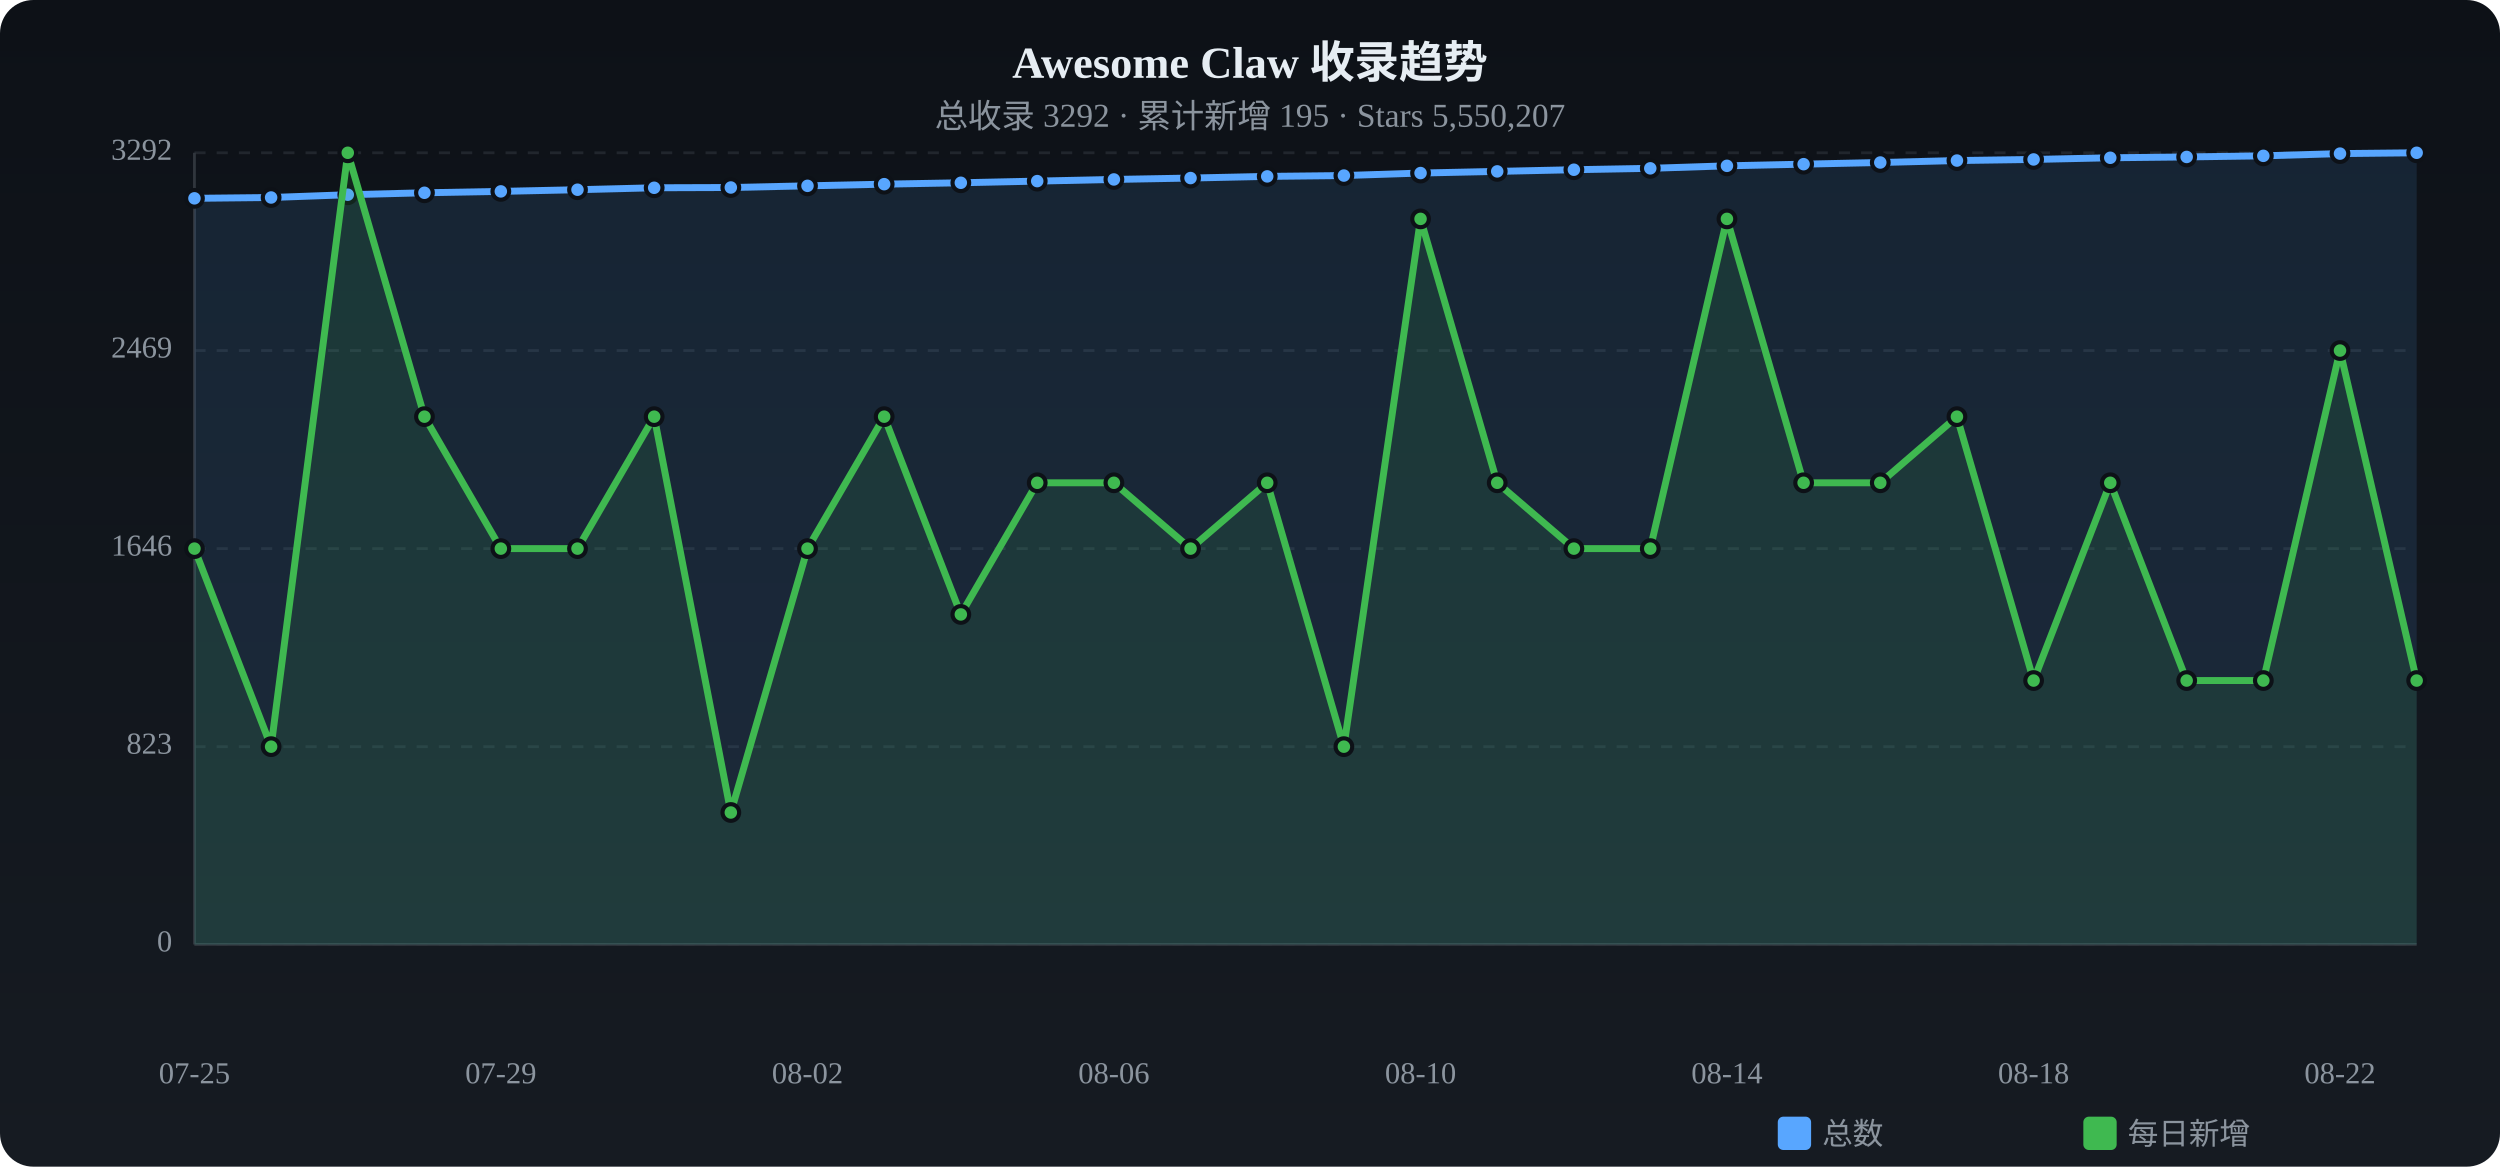
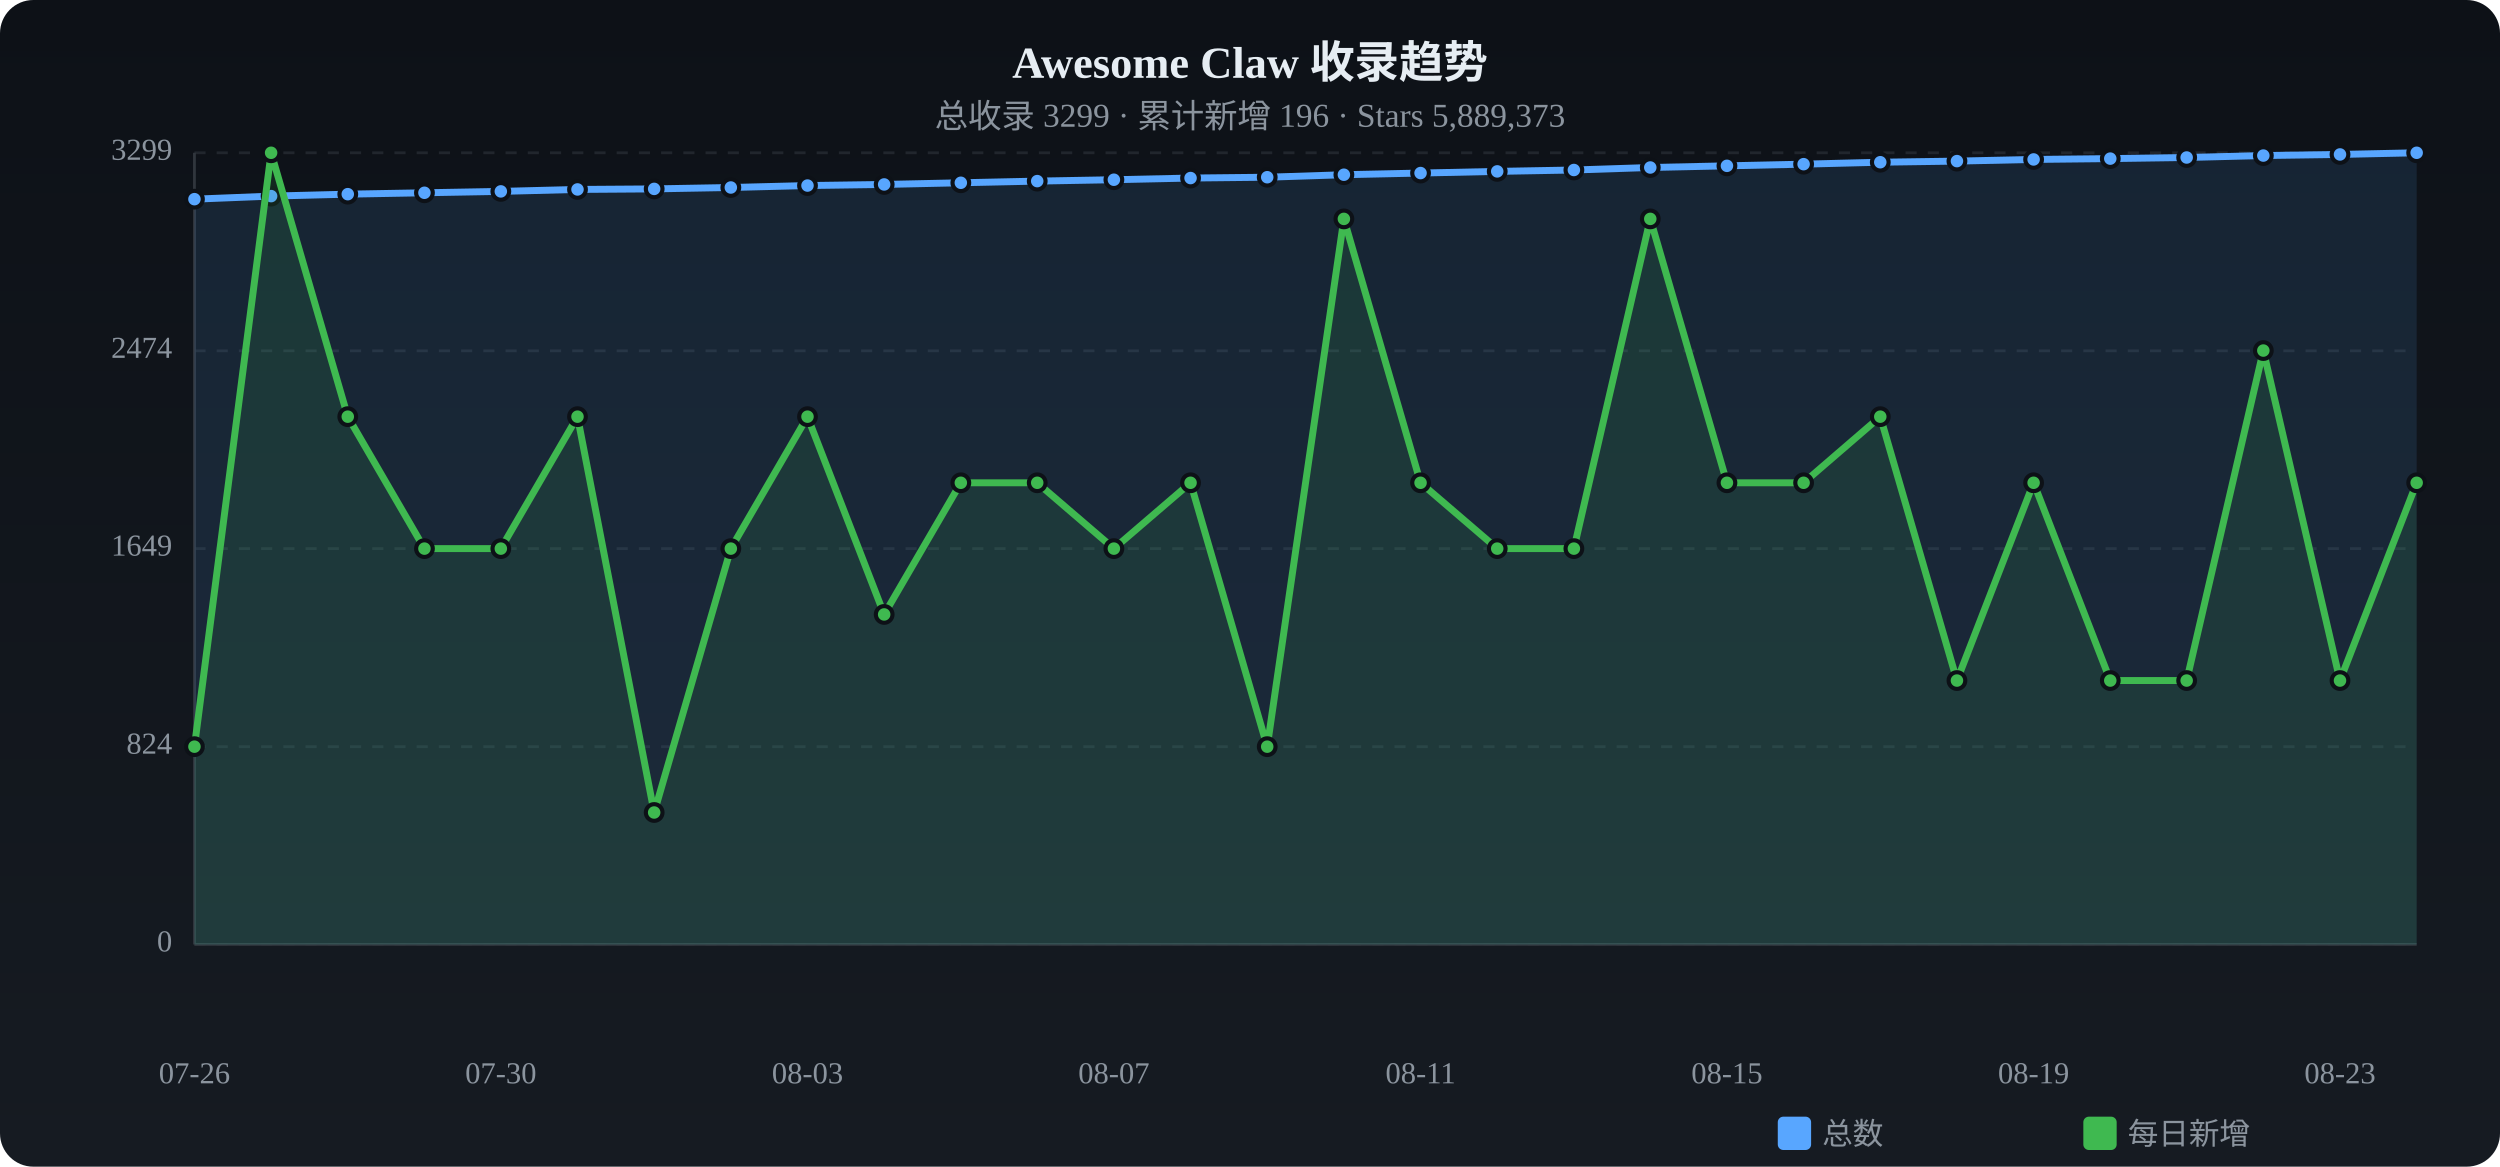
<svg xmlns="http://www.w3.org/2000/svg" viewBox="0 0 900 420" width="900" height="420">
  <defs>
    <linearGradient id="tbg" x1="0%" y1="0%" x2="0%" y2="100%">
      <stop offset="0%" stop-color="#0d1117" />
      <stop offset="100%" stop-color="#161b22" />
    </linearGradient>
  </defs>
  <rect width="900" height="420" rx="12" fill="url(#tbg)" />
  <text x="450.0" y="28" text-anchor="middle" fill="#e6edf3" font-size="16" font-weight="bold">Awesome Claw 收录趋势</text>
-   <text x="450.0" y="46" text-anchor="middle" fill="#8b949e" font-size="12">总收录 3292 · 累计新增 195 · Stars 5,550,207</text>
+   <text x="450.0" y="46" text-anchor="middle" fill="#8b949e" font-size="12">总收录 3299 · 累计新增 196 · Stars 5,889,373</text>
  <text x="62" y="340.0" text-anchor="end" fill="#8b949e" font-size="11" dominant-baseline="middle">0</text>
  <line x1="70" y1="340.0" x2="870" y2="340.0" stroke="#21262d" stroke-dasharray="4 4" />
-   <text x="62" y="268.8" text-anchor="end" fill="#8b949e" font-size="11" dominant-baseline="middle">823</text>
+   <text x="62" y="268.8" text-anchor="end" fill="#8b949e" font-size="11" dominant-baseline="middle">824</text>
  <line x1="70" y1="268.8" x2="870" y2="268.8" stroke="#21262d" stroke-dasharray="4 4" />
-   <text x="62" y="197.5" text-anchor="end" fill="#8b949e" font-size="11" dominant-baseline="middle">1646</text>
+   <text x="62" y="197.5" text-anchor="end" fill="#8b949e" font-size="11" dominant-baseline="middle">1649</text>
  <line x1="70" y1="197.5" x2="870" y2="197.5" stroke="#21262d" stroke-dasharray="4 4" />
-   <text x="62" y="126.2" text-anchor="end" fill="#8b949e" font-size="11" dominant-baseline="middle">2469</text>
-   <line x1="70" y1="126.2" x2="870" y2="126.2" stroke="#21262d" stroke-dasharray="4 4" />
-   <text x="62" y="55.0" text-anchor="end" fill="#8b949e" font-size="11" dominant-baseline="middle">3292</text>
+   <text x="62" y="126.3" text-anchor="end" fill="#8b949e" font-size="11" dominant-baseline="middle">2474</text>
+   <line x1="70" y1="126.3" x2="870" y2="126.3" stroke="#21262d" stroke-dasharray="4 4" />
+   <text x="62" y="55.0" text-anchor="end" fill="#8b949e" font-size="11" dominant-baseline="middle">3299</text>
  <line x1="70" y1="55.0" x2="870" y2="55.0" stroke="#21262d" stroke-dasharray="4 4" />
  <line x1="70" y1="55" x2="70" y2="340" stroke="#30363d" />
  <line x1="70" y1="340" x2="870" y2="340" stroke="#30363d" />
-   <path d="M70.0,71.4 L97.6,71.1 L125.2,70.1 L152.8,69.4 L180.3,68.9 L207.9,68.3 L235.5,67.6 L263.1,67.5 L290.7,66.9 L318.3,66.3 L345.9,65.8 L373.4,65.2 L401.0,64.6 L428.6,64.1 L456.2,63.5 L483.8,63.2 L511.4,62.3 L539.0,61.7 L566.6,61.1 L594.1,60.6 L621.7,59.7 L649.3,59.1 L676.9,58.5 L704.5,57.8 L732.1,57.4 L759.7,56.8 L787.2,56.5 L814.8,56.1 L842.4,55.3 L870.0,55.0 L870.0,340 L70.0,340 Z" fill="#58a6ff" opacity="0.12" />
-   <polyline points="70.0,71.4 97.6,71.1 125.2,70.1 152.8,69.4 180.3,68.9 207.9,68.3 235.5,67.6 263.1,67.5 290.7,66.9 318.3,66.3 345.9,65.8 373.4,65.2 401.0,64.6 428.6,64.1 456.2,63.5 483.8,63.2 511.4,62.3 539.0,61.7 566.6,61.1 594.1,60.6 621.7,59.7 649.3,59.1 676.9,58.5 704.5,57.8 732.1,57.4 759.7,56.8 787.2,56.5 814.8,56.1 842.4,55.3 870.0,55.0" fill="none" stroke="#58a6ff" stroke-width="2.5" stroke-linecap="round" stroke-linejoin="round" />
-   <circle cx="70.0" cy="71.4" r="3" fill="#58a6ff" stroke="#0d1117" stroke-width="1.5" />
-   <circle cx="97.6" cy="71.1" r="3" fill="#58a6ff" stroke="#0d1117" stroke-width="1.5" />
-   <circle cx="125.2" cy="70.1" r="3" fill="#58a6ff" stroke="#0d1117" stroke-width="1.5" />
+   <path d="M70.0,71.7 L97.6,70.6 L125.2,69.9 L152.8,69.4 L180.3,68.9 L207.9,68.2 L235.5,68.0 L263.1,67.5 L290.7,66.8 L318.3,66.4 L345.9,65.8 L373.4,65.2 L401.0,64.7 L428.6,64.1 L456.2,63.8 L483.8,62.9 L511.4,62.3 L539.0,61.7 L566.6,61.2 L594.1,60.3 L621.7,59.7 L649.3,59.1 L676.9,58.4 L704.5,58.0 L732.1,57.4 L759.7,57.1 L787.2,56.7 L814.8,56.0 L842.4,55.6 L870.0,55.0 L870.0,340 L70.0,340 Z" fill="#58a6ff" opacity="0.12" />
+   <polyline points="70.0,71.7 97.6,70.6 125.2,69.9 152.8,69.4 180.3,68.9 207.9,68.2 235.5,68.0 263.1,67.5 290.7,66.8 318.3,66.4 345.9,65.8 373.4,65.2 401.0,64.7 428.6,64.1 456.2,63.8 483.8,62.9 511.4,62.3 539.0,61.7 566.6,61.2 594.1,60.3 621.7,59.7 649.3,59.1 676.9,58.4 704.5,58.0 732.1,57.4 759.7,57.1 787.2,56.7 814.8,56.0 842.4,55.6 870.0,55.0" fill="none" stroke="#58a6ff" stroke-width="2.5" stroke-linecap="round" stroke-linejoin="round" />
+   <circle cx="70.0" cy="71.7" r="3" fill="#58a6ff" stroke="#0d1117" stroke-width="1.5" />
+   <circle cx="97.6" cy="70.6" r="3" fill="#58a6ff" stroke="#0d1117" stroke-width="1.5" />
+   <circle cx="125.2" cy="69.9" r="3" fill="#58a6ff" stroke="#0d1117" stroke-width="1.5" />
  <circle cx="152.8" cy="69.4" r="3" fill="#58a6ff" stroke="#0d1117" stroke-width="1.5" />
  <circle cx="180.3" cy="68.9" r="3" fill="#58a6ff" stroke="#0d1117" stroke-width="1.5" />
-   <circle cx="207.9" cy="68.3" r="3" fill="#58a6ff" stroke="#0d1117" stroke-width="1.5" />
-   <circle cx="235.5" cy="67.6" r="3" fill="#58a6ff" stroke="#0d1117" stroke-width="1.5" />
+   <circle cx="207.9" cy="68.2" r="3" fill="#58a6ff" stroke="#0d1117" stroke-width="1.5" />
+   <circle cx="235.5" cy="68.0" r="3" fill="#58a6ff" stroke="#0d1117" stroke-width="1.5" />
  <circle cx="263.1" cy="67.5" r="3" fill="#58a6ff" stroke="#0d1117" stroke-width="1.5" />
-   <circle cx="290.7" cy="66.9" r="3" fill="#58a6ff" stroke="#0d1117" stroke-width="1.5" />
-   <circle cx="318.3" cy="66.3" r="3" fill="#58a6ff" stroke="#0d1117" stroke-width="1.5" />
+   <circle cx="290.7" cy="66.8" r="3" fill="#58a6ff" stroke="#0d1117" stroke-width="1.5" />
+   <circle cx="318.3" cy="66.4" r="3" fill="#58a6ff" stroke="#0d1117" stroke-width="1.5" />
  <circle cx="345.9" cy="65.8" r="3" fill="#58a6ff" stroke="#0d1117" stroke-width="1.5" />
  <circle cx="373.4" cy="65.2" r="3" fill="#58a6ff" stroke="#0d1117" stroke-width="1.5" />
-   <circle cx="401.0" cy="64.6" r="3" fill="#58a6ff" stroke="#0d1117" stroke-width="1.5" />
+   <circle cx="401.0" cy="64.7" r="3" fill="#58a6ff" stroke="#0d1117" stroke-width="1.5" />
  <circle cx="428.6" cy="64.1" r="3" fill="#58a6ff" stroke="#0d1117" stroke-width="1.5" />
-   <circle cx="456.2" cy="63.5" r="3" fill="#58a6ff" stroke="#0d1117" stroke-width="1.5" />
-   <circle cx="483.8" cy="63.2" r="3" fill="#58a6ff" stroke="#0d1117" stroke-width="1.5" />
+   <circle cx="456.2" cy="63.8" r="3" fill="#58a6ff" stroke="#0d1117" stroke-width="1.5" />
+   <circle cx="483.8" cy="62.9" r="3" fill="#58a6ff" stroke="#0d1117" stroke-width="1.5" />
  <circle cx="511.4" cy="62.3" r="3" fill="#58a6ff" stroke="#0d1117" stroke-width="1.5" />
  <circle cx="539.0" cy="61.7" r="3" fill="#58a6ff" stroke="#0d1117" stroke-width="1.5" />
-   <circle cx="566.6" cy="61.1" r="3" fill="#58a6ff" stroke="#0d1117" stroke-width="1.5" />
-   <circle cx="594.1" cy="60.6" r="3" fill="#58a6ff" stroke="#0d1117" stroke-width="1.5" />
+   <circle cx="566.6" cy="61.2" r="3" fill="#58a6ff" stroke="#0d1117" stroke-width="1.5" />
+   <circle cx="594.1" cy="60.3" r="3" fill="#58a6ff" stroke="#0d1117" stroke-width="1.5" />
  <circle cx="621.7" cy="59.7" r="3" fill="#58a6ff" stroke="#0d1117" stroke-width="1.5" />
  <circle cx="649.3" cy="59.1" r="3" fill="#58a6ff" stroke="#0d1117" stroke-width="1.5" />
-   <circle cx="676.9" cy="58.5" r="3" fill="#58a6ff" stroke="#0d1117" stroke-width="1.5" />
-   <circle cx="704.5" cy="57.8" r="3" fill="#58a6ff" stroke="#0d1117" stroke-width="1.5" />
+   <circle cx="676.9" cy="58.4" r="3" fill="#58a6ff" stroke="#0d1117" stroke-width="1.5" />
+   <circle cx="704.5" cy="58.0" r="3" fill="#58a6ff" stroke="#0d1117" stroke-width="1.5" />
  <circle cx="732.1" cy="57.4" r="3" fill="#58a6ff" stroke="#0d1117" stroke-width="1.5" />
-   <circle cx="759.7" cy="56.8" r="3" fill="#58a6ff" stroke="#0d1117" stroke-width="1.5" />
-   <circle cx="787.2" cy="56.5" r="3" fill="#58a6ff" stroke="#0d1117" stroke-width="1.5" />
-   <circle cx="814.8" cy="56.1" r="3" fill="#58a6ff" stroke="#0d1117" stroke-width="1.5" />
-   <circle cx="842.4" cy="55.3" r="3" fill="#58a6ff" stroke="#0d1117" stroke-width="1.5" />
+   <circle cx="759.7" cy="57.1" r="3" fill="#58a6ff" stroke="#0d1117" stroke-width="1.5" />
+   <circle cx="787.2" cy="56.7" r="3" fill="#58a6ff" stroke="#0d1117" stroke-width="1.5" />
+   <circle cx="814.8" cy="56.0" r="3" fill="#58a6ff" stroke="#0d1117" stroke-width="1.5" />
+   <circle cx="842.4" cy="55.6" r="3" fill="#58a6ff" stroke="#0d1117" stroke-width="1.5" />
  <circle cx="870.0" cy="55.0" r="3" fill="#58a6ff" stroke="#0d1117" stroke-width="1.5" />
-   <path d="M70.0,197.5 L97.6,268.8 L125.2,55.0 L152.8,150.0 L180.3,197.5 L207.9,197.5 L235.5,150.0 L263.1,292.5 L290.7,197.5 L318.3,150.0 L345.9,221.2 L373.4,173.8 L401.0,173.8 L428.6,197.5 L456.2,173.8 L483.8,268.8 L511.4,78.8 L539.0,173.8 L566.6,197.5 L594.1,197.5 L621.7,78.8 L649.3,173.8 L676.9,173.8 L704.5,150.0 L732.1,245.0 L759.7,173.8 L787.2,245.0 L814.8,245.0 L842.4,126.2 L870.0,245.0 L870.0,340 L70.0,340 Z" fill="#3fb950" opacity="0.12" />
-   <polyline points="70.0,197.5 97.6,268.8 125.2,55.0 152.8,150.0 180.3,197.5 207.9,197.5 235.5,150.0 263.1,292.5 290.7,197.5 318.3,150.0 345.9,221.2 373.4,173.8 401.0,173.8 428.6,197.5 456.2,173.8 483.8,268.8 511.4,78.8 539.0,173.8 566.6,197.5 594.1,197.5 621.7,78.8 649.3,173.8 676.9,173.8 704.5,150.0 732.1,245.0 759.7,173.8 787.2,245.0 814.8,245.0 842.4,126.2 870.0,245.0" fill="none" stroke="#3fb950" stroke-width="2.5" stroke-linecap="round" stroke-linejoin="round" />
-   <circle cx="70.0" cy="197.5" r="3" fill="#3fb950" stroke="#0d1117" stroke-width="1.5" />
-   <circle cx="97.6" cy="268.8" r="3" fill="#3fb950" stroke="#0d1117" stroke-width="1.5" />
-   <circle cx="125.2" cy="55.0" r="3" fill="#3fb950" stroke="#0d1117" stroke-width="1.5" />
-   <circle cx="152.8" cy="150.0" r="3" fill="#3fb950" stroke="#0d1117" stroke-width="1.5" />
+   <path d="M70.0,268.8 L97.6,55.0 L125.2,150.0 L152.8,197.5 L180.3,197.5 L207.9,150.0 L235.5,292.5 L263.1,197.5 L290.7,150.0 L318.3,221.2 L345.9,173.8 L373.4,173.8 L401.0,197.5 L428.6,173.8 L456.2,268.8 L483.8,78.8 L511.4,173.8 L539.0,197.5 L566.6,197.5 L594.1,78.8 L621.7,173.8 L649.3,173.8 L676.9,150.0 L704.5,245.0 L732.1,173.8 L759.7,245.0 L787.2,245.0 L814.8,126.2 L842.4,245.0 L870.0,173.8 L870.0,340 L70.0,340 Z" fill="#3fb950" opacity="0.12" />
+   <polyline points="70.0,268.8 97.6,55.0 125.2,150.0 152.8,197.5 180.3,197.5 207.9,150.0 235.5,292.5 263.1,197.5 290.7,150.0 318.3,221.2 345.9,173.8 373.4,173.8 401.0,197.5 428.6,173.8 456.2,268.8 483.8,78.8 511.4,173.8 539.0,197.5 566.6,197.5 594.1,78.8 621.7,173.8 649.3,173.8 676.9,150.0 704.5,245.0 732.1,173.8 759.7,245.0 787.2,245.0 814.8,126.2 842.4,245.0 870.0,173.8" fill="none" stroke="#3fb950" stroke-width="2.5" stroke-linecap="round" stroke-linejoin="round" />
+   <circle cx="70.0" cy="268.8" r="3" fill="#3fb950" stroke="#0d1117" stroke-width="1.5" />
+   <circle cx="97.6" cy="55.0" r="3" fill="#3fb950" stroke="#0d1117" stroke-width="1.5" />
+   <circle cx="125.2" cy="150.0" r="3" fill="#3fb950" stroke="#0d1117" stroke-width="1.5" />
+   <circle cx="152.8" cy="197.5" r="3" fill="#3fb950" stroke="#0d1117" stroke-width="1.5" />
  <circle cx="180.3" cy="197.5" r="3" fill="#3fb950" stroke="#0d1117" stroke-width="1.5" />
-   <circle cx="207.9" cy="197.5" r="3" fill="#3fb950" stroke="#0d1117" stroke-width="1.5" />
-   <circle cx="235.5" cy="150.0" r="3" fill="#3fb950" stroke="#0d1117" stroke-width="1.5" />
-   <circle cx="263.1" cy="292.5" r="3" fill="#3fb950" stroke="#0d1117" stroke-width="1.5" />
-   <circle cx="290.7" cy="197.5" r="3" fill="#3fb950" stroke="#0d1117" stroke-width="1.5" />
-   <circle cx="318.3" cy="150.0" r="3" fill="#3fb950" stroke="#0d1117" stroke-width="1.5" />
-   <circle cx="345.9" cy="221.2" r="3" fill="#3fb950" stroke="#0d1117" stroke-width="1.5" />
+   <circle cx="207.9" cy="150.0" r="3" fill="#3fb950" stroke="#0d1117" stroke-width="1.5" />
+   <circle cx="235.5" cy="292.5" r="3" fill="#3fb950" stroke="#0d1117" stroke-width="1.5" />
+   <circle cx="263.1" cy="197.5" r="3" fill="#3fb950" stroke="#0d1117" stroke-width="1.5" />
+   <circle cx="290.7" cy="150.0" r="3" fill="#3fb950" stroke="#0d1117" stroke-width="1.5" />
+   <circle cx="318.3" cy="221.2" r="3" fill="#3fb950" stroke="#0d1117" stroke-width="1.5" />
+   <circle cx="345.9" cy="173.8" r="3" fill="#3fb950" stroke="#0d1117" stroke-width="1.5" />
  <circle cx="373.4" cy="173.8" r="3" fill="#3fb950" stroke="#0d1117" stroke-width="1.5" />
-   <circle cx="401.0" cy="173.8" r="3" fill="#3fb950" stroke="#0d1117" stroke-width="1.5" />
-   <circle cx="428.6" cy="197.5" r="3" fill="#3fb950" stroke="#0d1117" stroke-width="1.5" />
-   <circle cx="456.2" cy="173.8" r="3" fill="#3fb950" stroke="#0d1117" stroke-width="1.5" />
-   <circle cx="483.8" cy="268.8" r="3" fill="#3fb950" stroke="#0d1117" stroke-width="1.5" />
-   <circle cx="511.4" cy="78.8" r="3" fill="#3fb950" stroke="#0d1117" stroke-width="1.5" />
-   <circle cx="539.0" cy="173.8" r="3" fill="#3fb950" stroke="#0d1117" stroke-width="1.5" />
+   <circle cx="401.0" cy="197.5" r="3" fill="#3fb950" stroke="#0d1117" stroke-width="1.5" />
+   <circle cx="428.6" cy="173.8" r="3" fill="#3fb950" stroke="#0d1117" stroke-width="1.5" />
+   <circle cx="456.2" cy="268.8" r="3" fill="#3fb950" stroke="#0d1117" stroke-width="1.5" />
+   <circle cx="483.8" cy="78.8" r="3" fill="#3fb950" stroke="#0d1117" stroke-width="1.5" />
+   <circle cx="511.4" cy="173.8" r="3" fill="#3fb950" stroke="#0d1117" stroke-width="1.5" />
+   <circle cx="539.0" cy="197.5" r="3" fill="#3fb950" stroke="#0d1117" stroke-width="1.5" />
  <circle cx="566.6" cy="197.5" r="3" fill="#3fb950" stroke="#0d1117" stroke-width="1.5" />
-   <circle cx="594.1" cy="197.5" r="3" fill="#3fb950" stroke="#0d1117" stroke-width="1.5" />
-   <circle cx="621.7" cy="78.8" r="3" fill="#3fb950" stroke="#0d1117" stroke-width="1.5" />
+   <circle cx="594.1" cy="78.8" r="3" fill="#3fb950" stroke="#0d1117" stroke-width="1.5" />
+   <circle cx="621.7" cy="173.8" r="3" fill="#3fb950" stroke="#0d1117" stroke-width="1.5" />
  <circle cx="649.3" cy="173.8" r="3" fill="#3fb950" stroke="#0d1117" stroke-width="1.5" />
-   <circle cx="676.9" cy="173.8" r="3" fill="#3fb950" stroke="#0d1117" stroke-width="1.5" />
-   <circle cx="704.5" cy="150.0" r="3" fill="#3fb950" stroke="#0d1117" stroke-width="1.5" />
-   <circle cx="732.1" cy="245.0" r="3" fill="#3fb950" stroke="#0d1117" stroke-width="1.5" />
-   <circle cx="759.7" cy="173.8" r="3" fill="#3fb950" stroke="#0d1117" stroke-width="1.5" />
+   <circle cx="676.9" cy="150.0" r="3" fill="#3fb950" stroke="#0d1117" stroke-width="1.5" />
+   <circle cx="704.5" cy="245.0" r="3" fill="#3fb950" stroke="#0d1117" stroke-width="1.5" />
+   <circle cx="732.1" cy="173.8" r="3" fill="#3fb950" stroke="#0d1117" stroke-width="1.5" />
+   <circle cx="759.7" cy="245.0" r="3" fill="#3fb950" stroke="#0d1117" stroke-width="1.5" />
  <circle cx="787.2" cy="245.0" r="3" fill="#3fb950" stroke="#0d1117" stroke-width="1.5" />
-   <circle cx="814.8" cy="245.0" r="3" fill="#3fb950" stroke="#0d1117" stroke-width="1.5" />
-   <circle cx="842.4" cy="126.2" r="3" fill="#3fb950" stroke="#0d1117" stroke-width="1.5" />
-   <circle cx="870.0" cy="245.0" r="3" fill="#3fb950" stroke="#0d1117" stroke-width="1.5" />
-   <text x="70.0" y="390" text-anchor="middle" fill="#8b949e" font-size="11">07-25</text>
-   <text x="180.3" y="390" text-anchor="middle" fill="#8b949e" font-size="11">07-29</text>
-   <text x="290.7" y="390" text-anchor="middle" fill="#8b949e" font-size="11">08-02</text>
-   <text x="401.0" y="390" text-anchor="middle" fill="#8b949e" font-size="11">08-06</text>
-   <text x="511.4" y="390" text-anchor="middle" fill="#8b949e" font-size="11">08-10</text>
-   <text x="621.7" y="390" text-anchor="middle" fill="#8b949e" font-size="11">08-14</text>
-   <text x="732.1" y="390" text-anchor="middle" fill="#8b949e" font-size="11">08-18</text>
-   <text x="842.4" y="390" text-anchor="middle" fill="#8b949e" font-size="11">08-22</text>
+   <circle cx="814.8" cy="126.2" r="3" fill="#3fb950" stroke="#0d1117" stroke-width="1.5" />
+   <circle cx="842.4" cy="245.0" r="3" fill="#3fb950" stroke="#0d1117" stroke-width="1.5" />
+   <circle cx="870.0" cy="173.8" r="3" fill="#3fb950" stroke="#0d1117" stroke-width="1.5" />
+   <text x="70.0" y="390" text-anchor="middle" fill="#8b949e" font-size="11">07-26</text>
+   <text x="180.3" y="390" text-anchor="middle" fill="#8b949e" font-size="11">07-30</text>
+   <text x="290.7" y="390" text-anchor="middle" fill="#8b949e" font-size="11">08-03</text>
+   <text x="401.0" y="390" text-anchor="middle" fill="#8b949e" font-size="11">08-07</text>
+   <text x="511.4" y="390" text-anchor="middle" fill="#8b949e" font-size="11">08-11</text>
+   <text x="621.7" y="390" text-anchor="middle" fill="#8b949e" font-size="11">08-15</text>
+   <text x="732.1" y="390" text-anchor="middle" fill="#8b949e" font-size="11">08-19</text>
+   <text x="842.4" y="390" text-anchor="middle" fill="#8b949e" font-size="11">08-23</text>
  <rect x="640" y="402" width="12" height="12" rx="2" fill="#58a6ff" />
  <text x="656" y="412" fill="#8b949e" font-size="11">总数</text>
  <rect x="750" y="402" width="12" height="12" rx="2" fill="#3fb950" />
  <text x="766" y="412" fill="#8b949e" font-size="11">每日新增</text>
</svg>
